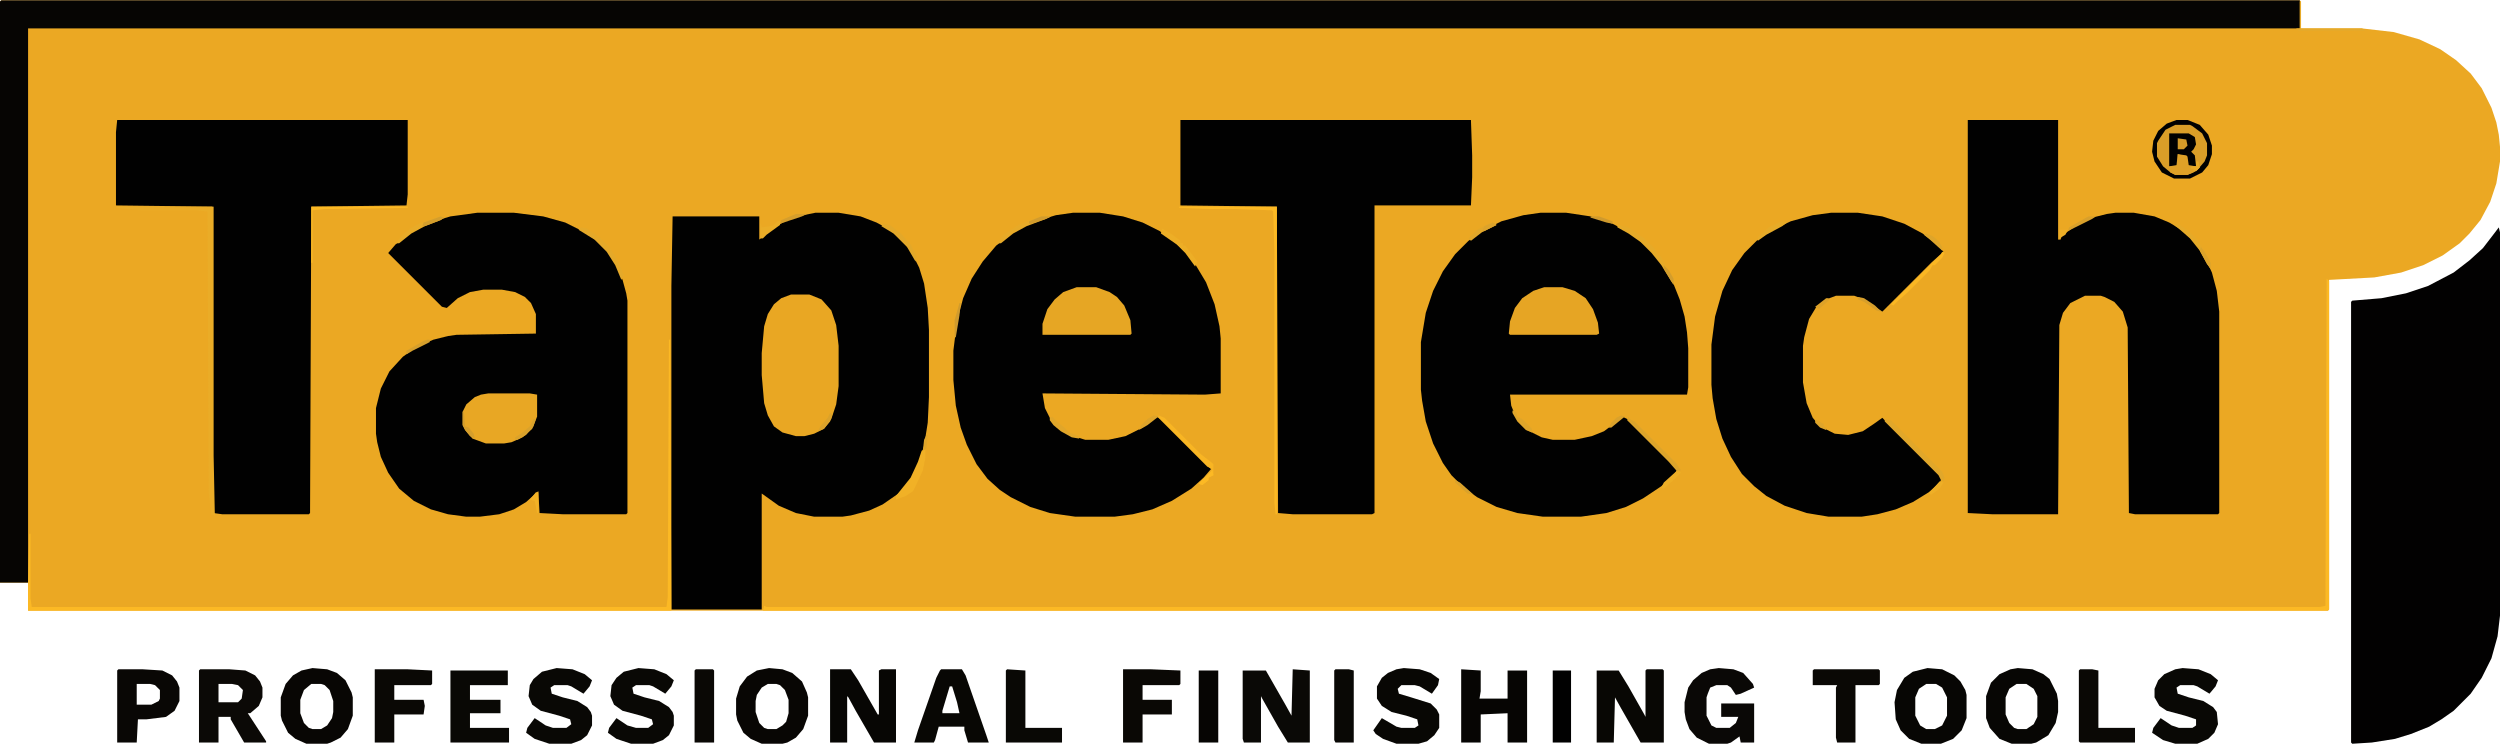
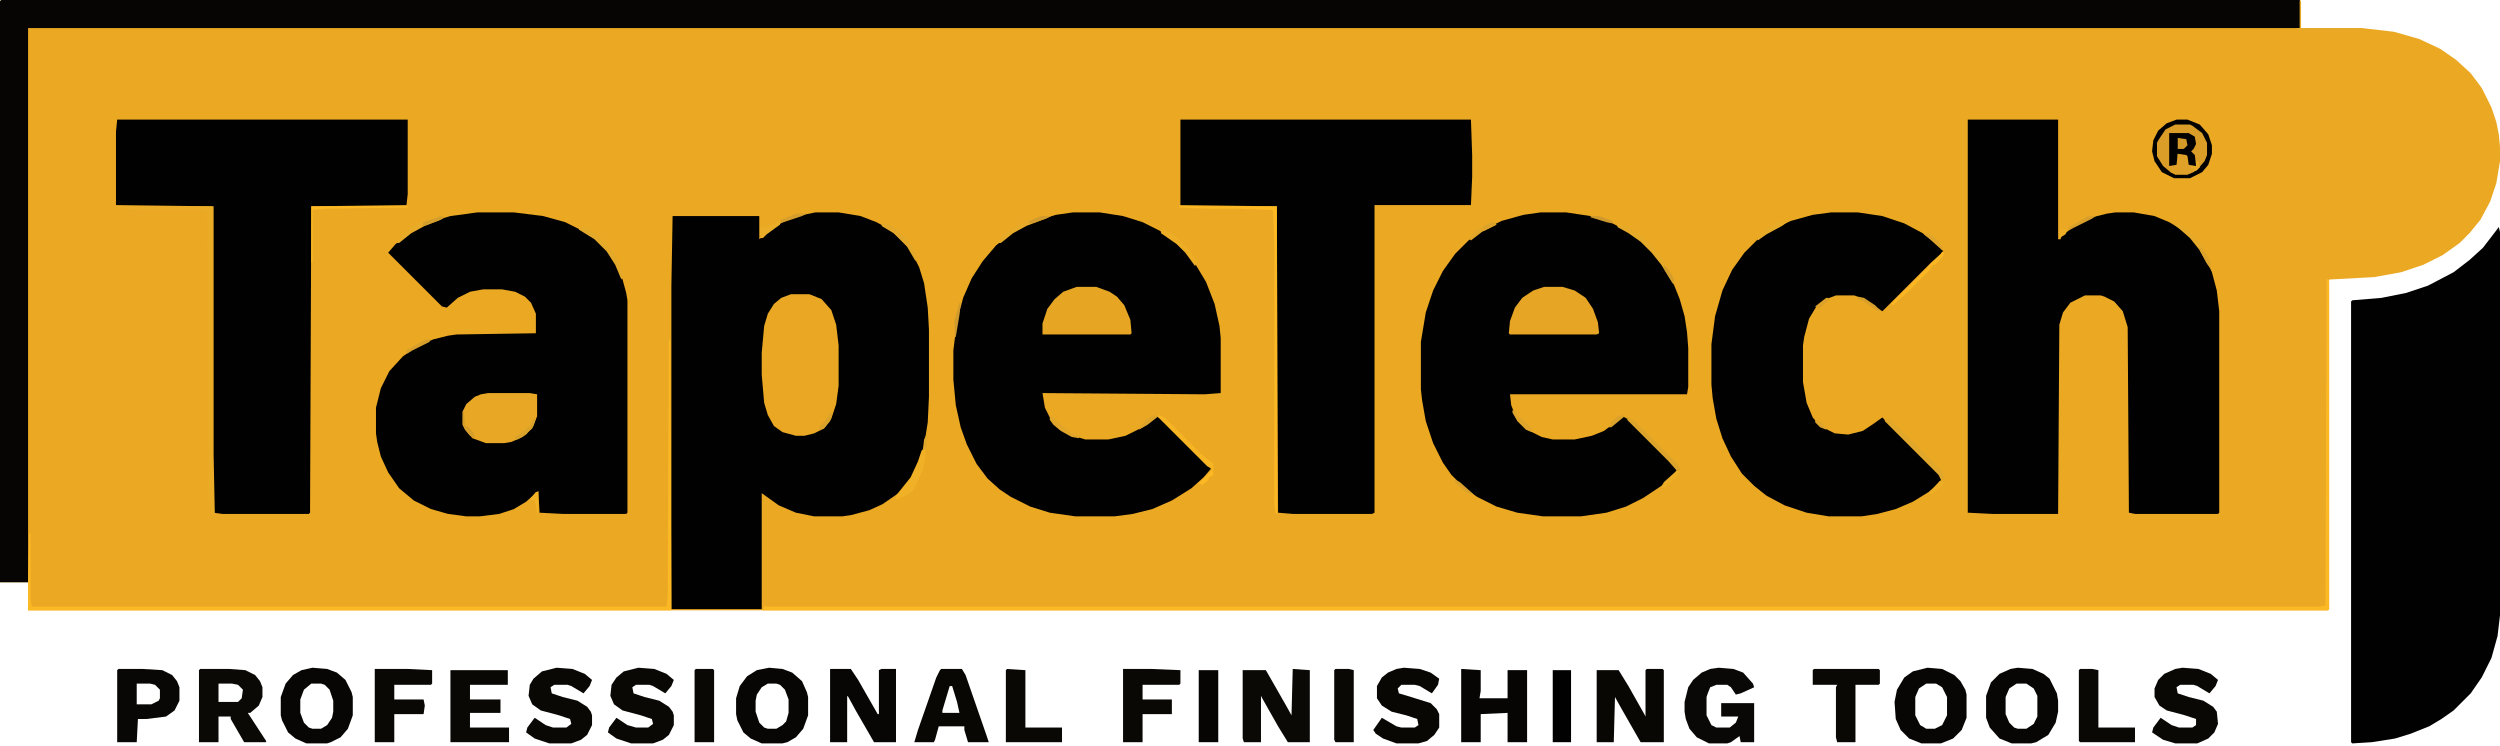
- <svg xmlns="http://www.w3.org/2000/svg" version="1.1" viewBox="0 0 2048 611" width="1296" height="387">
+ <svg xmlns="http://www.w3.org/2000/svg" version="1.1" viewBox="0 0 2048 611" width="2048" height="611" preserveAspectRatio="xMidYMid meet">
  <path transform="translate(1)" d="m0 0h1883l1 1v22h50l26 3 21 6 17 8 13 9 12 11 9 12 8 16 4 12 2 10 1 10v12l-3 18-5 15-8 15-9 11-8 8-14 10-16 8-18 6-22 4-37 2v270l-1 1h-1884v-23h-23v-476z" fill="#EBA823" />
  <path transform="translate(668,174)" d="m0 0h19l18 3 13 5 11 6 10 9 7 8 7 14 4 13 3 20 1 18v55l-1 21-3 19-6 18-6 11-9 10-13 9-11 5-15 4-7 1h-23l-15-3-14-6-14-10v95h-74v-265l1-57h71v19l11-9 10-6 10-4z" fill="#010101" />
  <path transform="translate(1)" d="m0 0h1883v23h-1861v454h-23v-476z" fill="#060503" />
  <path transform="translate(1612,98)" d="m0 0h74v98h2l1-3 11-8 14-7 12-3 7-1h15l17 3 12 5 10 6 10 9 9 13 6 13 4 15 2 17v165l-1 1h-68l-5-1-1-152-4-13-7-8-8-4-3-1h-13l-12 6-6 8-3 10-1 155h-54l-20-1z" fill="#010101" />
  <path transform="translate(2047,186)" d="m0 0 1 4v314l-2 17-5 18-8 16-9 13-14 14-10 7-10 6-15 6-13 4-19 3-16 1-1-1v-361l1-1 24-2 20-4 18-6 21-11 13-10 11-10 10-13z" fill="#020101" />
  <path transform="translate(391,174)" d="m0 0h30l24 3 18 5 16 8 10 7 9 9 7 11 5 12 3 11 1 6v174l-1 1h-52l-19-1-1-18-10 9-10 6-12 4-16 2h-11l-15-2-14-4-14-7-12-10-9-13-6-13-3-12-1-7v-21l4-16 7-14 11-12 11-8 14-6 12-3 7-1 65-1v-16l-4-9-5-5-8-4-11-2h-15l-11 2-10 5-9 8-4-1-44-44 6-7 13-10 15-8 17-5z" fill="#010101" />
  <path transform="translate(879,174)" d="m0 0h22l19 3 16 5 14 7 11 8 10 9 8 10 9 15 7 18 4 18 1 10v45l-13 1-133-1 2 12 5 10 5 6 10 6 13 4h19l14-3 14-7 11-9 4 2 41 41-6 7-10 9-16 10-16 7-16 4-15 2h-32l-21-3-16-5-16-8-9-6-10-9-9-12-8-16-5-14-4-18-2-21v-24l3-24 5-19 7-16 9-14 11-13 14-11 15-8 20-6z" fill="#010101" />
  <path transform="translate(1262,174)" d="m0 0h21l20 3 18 6 15 8 11 9 10 10 7 10 6 10 6 15 4 14 2 13 1 13v32l-1 6h-145l1 9 4 10 9 10 12 6 9 2h18l14-3 10-4 12-9 3-3 4 2 41 41-2 4-11 10-15 10-14 7-16 5-21 3h-31l-21-3-17-5-16-8-11-8-10-10-7-10-8-16-6-18-3-17-1-9v-39l4-24 6-18 8-16 10-14 11-11 13-9 14-7 18-5z" fill="#010101" />
  <path transform="translate(96,98)" d="m0 0h238v61l-1 9-78 1-1 251-1 1h-71l-7-1-1-47v-204l-79-1v-60z" fill="#010101" />
  <path transform="translate(967,98)" d="m0 0h238l1 29v18l-1 23h-79v252l-2 1h-65l-12-1-1-251-79-1z" fill="#010101" />
  <path transform="translate(1500,174)" d="m0 0h22l20 3 18 6 15 8 13 10 4 5-10 9-40 40-15-10-8-3h-15l-8 3-8 6-6 10-4 15-1 7v30l3 17 5 12 6 7 12 6 11 1 12-3 9-6 7-5 49 49-2 4-9 8-13 8-14 6-15 4-13 2h-27l-18-3-18-6-15-8-10-8-10-10-9-14-7-15-5-16-3-17-1-11v-33l3-23 6-21 8-17 10-14 10-10 13-9 15-7 18-5z" fill="#010101" />
  <path transform="translate(648,241)" d="m0 0h15l10 4 8 9 4 12 2 17v33l-2 15-4 12-6 8-8 4-8 2h-7l-11-3-7-5-5-9-3-10-2-23v-18l2-22 3-10 5-8 6-5z" fill="#E9A723" />
  <path transform="translate(1906,228)" d="m0 0 2 2v269l-1 1h-1282l1-4 2 1h1272l5-1z" fill="#FCB924" />
  <path transform="translate(1349,548)" d="m0 0h13l1 1v59h-19l-16-28-5-9-1 37h-14v-59h18l8 13 13 23 1 2v-38z" fill="#080704" />
  <path transform="translate(1059,548)" d="m0 0 14 1v59h-18l-8-13-13-23-1-2v38h-14l-1-3v-56h19l16 28 5 9z" fill="#0A0906" />
  <path transform="translate(680,548)" d="m0 0h17l6 9 16 28h1v-36l2-1h12v60h-18l-15-26-6-11-1-1v38h-14z" fill="#070604" />
  <path transform="translate(1265,235)" d="m0 0h15l10 3 9 6 6 9 4 11 1 9-2 1h-71l-1-1 1-10 4-11 6-8 9-6z" fill="#E6A524" />
  <path transform="translate(882,235)" d="m0 0h16l11 4 6 4 6 7 5 12 1 11-1 1h-72v-9l4-12 6-8 7-6z" fill="#E6A624" />
  <path transform="translate(164,548)" d="m0 0h24l13 1 8 4 4 5 2 5v8l-3 7-7 6h-2l15 23v1h-18l-11-19v-2h-10v21h-16v-59zm15 12v15h16l3-3 1-7-4-4-5-1z" fill="#0B0906" />
  <path transform="translate(1408,547)" d="m0 0 12 1 8 3 8 9 1 3-11 5-4 1-4-6-3-2h-9l-5 2-2 5-1 3v15l4 8 4 2h11l5-4 2-5h-14v-11h27v32h-11l-1-5-7 5-3 1h-15l-10-5-6-7-3-8-1-6v-8l3-12 4-6 7-6 7-3z" fill="#0A0806" />
  <path transform="translate(630,547)" d="m0 0 11 1 8 3 8 7 4 9 1 4v15l-4 11-6 7-7 4-4 1h-17l-9-4-6-5-5-10-1-5v-13l3-10 6-8 8-5zm-1 13-5 3-4 6-1 5v9l3 9 4 4 3 1h7l5-3 3-3 2-7v-11l-3-8-4-4-3-1z" fill="#080604" />
  <path transform="translate(256,547)" d="m0 0 12 1 8 3 7 6 5 10 1 4v15l-4 11-6 7-8 4-3 1h-17l-9-4-6-5-5-10-1-4v-15l4-11 6-7 7-4zm-1 13-6 5-3 8v11l3 8 4 4 3 1h7l5-3 4-6 1-5v-9l-3-9-4-4-3-1z" fill="#080604" />
  <path transform="translate(1653,547)" d="m0 0 12 1 9 4 5 4 6 12 1 6v9l-2 9-6 10-10 6-4 1h-16l-10-4-8-9-3-8v-18l4-11 7-7 9-4zm-1 13-6 4-3 7v14l3 7 4 4 3 1h7l6-4 3-6v-17l-3-6-6-4z" fill="#070604" />
  <path transform="translate(1579,547)" d="m0 0 12 1 10 5 5 5 4 7 1 4v19l-4 10-7 7-10 4h-16l-10-4-7-7-4-9-1-14 2-10 6-10 7-5zm-1 13-6 4-3 7v15l4 8 5 3h7l6-3 4-8v-15l-4-8-5-3z" fill="#070604" />
  <path transform="translate(1197,548)" d="m0 0 16 1v17l-1 6h23v-23h16v59h-16v-24l-22 1v23h-16z" fill="#060503" />
  <path transform="translate(400,322)" d="m0 0h34l6 1v18l-4 10-8 7-9 4-6 1h-15l-11-4-6-7-2-4v-11l3-6 7-6 5-2z" fill="#E8A724" />
  <path transform="translate(1788,547)" d="m0 0 13 1 10 4 6 5-2 5-5 6-10-6-3-1h-11l-3 2 1 5 9 3 12 3 8 5 3 4 1 10-3 7-5 5-9 4h-18l-10-3-9-6 1-4 6-8 9 6 6 2h11l3-2v-5l-9-3-15-4-6-4-4-7v-7l3-7 5-5 9-4z" fill="#090805" />
  <path transform="translate(523,547)" d="m0 0 13 1 10 4 6 5-2 5-5 6-10-6-3-1h-11l-3 2 1 5 9 3 12 3 8 5 3 4 1 3v8l-4 8-5 4-8 3h-18l-12-4-7-5 1-4 6-8 9 6 7 2h10l4-3-1-4-9-3-15-4-7-5-3-7 1-9 4-6 6-5z" fill="#090805" />
  <path transform="translate(456,547)" d="m0 0 13 1 10 4 6 5-2 5-5 6-10-6-3-1h-11l-3 2 1 5 9 3 12 3 8 5 3 4 1 3v8l-4 8-5 4-8 3h-18l-12-4-7-5 1-4 6-8 9 6 6 2h11l4-3-1-4-9-3-15-4-7-5-3-7 1-9 3-5 7-6z" fill="#090805" />
  <path transform="translate(1150,547)" d="m0 0 13 1 9 3 7 5-1 5-5 7-10-6-4-1h-11l-3 3 1 4 10 3 16 5 5 5 2 4v11l-4 6-6 5-7 2h-18l-11-4-6-4-2-3 7-10 12 7 4 1h11l3-2-1-5-9-3-12-3-8-5-4-6v-10l4-7 5-4 7-3z" fill="#080704" />
  <path transform="translate(369,549)" d="m0 0h47v12h-31v12h25v11h-25v12h32v12h-48z" fill="#090805" />
  <path transform="translate(97,548)" d="m0 0h20l16 1 8 4 4 5 2 5v11l-4 8-7 5-16 2h-7l-1 19h-16v-59zm15 12v17h12l6-3 1-2v-7l-4-4-4-1z" fill="#090705" />
  <path transform="translate(771,548)" d="m0 0h17l3 5 17 49 2 6h-17l-3-10v-3h-21l-3 11-1 2h-16l3-10 15-43 3-6zm7 14-6 20v2h14l-2-9-4-13z" fill="#080704" />
  <path transform="translate(1783,98)" d="m0 0h9l10 4 7 8 3 9v7l-3 9-5 6-10 5h-13l-10-5-6-9-2-8 1-9 4-8 7-6z" fill="#DA9E28" />
  <path transform="translate(307,548)" d="m0 0h27l20 1v11l-1 1h-30v12h24l1 5-1 7h-24v23h-16z" fill="#0A0805" />
  <path transform="translate(920,548)" d="m0 0h23l24 1v11l-1 1h-30v12h24v12h-24v23h-16z" fill="#0A0805" />
  <path transform="translate(1486,548)" d="m0 0h53l1 1v11l-1 1h-19v47h-15l-1-4v-41l1-2h-20v-12z" fill="#0A0805" />
  <path transform="translate(548,278)" d="m0 0h1l1 222h-527v-23l1-40h1v53l1 7h520l1-8z" fill="#FCB924" />
  <path transform="translate(1704,548)" d="m0 0h10l5 1v47h30v12h-45l-1-1v-58z" fill="#0A0805" />
  <path transform="translate(825,548)" d="m0 0 15 1v47h30v12h-46v-59z" fill="#090805" />
  <path transform="translate(95,169)" d="m0 0h80v204l1 49-3-1-2-18-1-230-9-1h-46l-20-2z" fill="#EAAC27" />
  <path transform="translate(570,548)" d="m0 0h14l1 1v59h-16v-59z" fill="#0A0805" />
  <path transform="translate(1094,548)" d="m0 0h11l4 1v59h-15l-1-2v-57z" fill="#090805" />
  <path transform="translate(982,549)" d="m0 0h16v59h-16z" fill="#060503" />
  <path transform="translate(1272,549)" d="m0 0h15v59h-15z" fill="#010101" />
  <path transform="translate(966,169)" d="m0 0h80v252h-1l-1-9v-206l-1-33-1-1-29-1h-21l-26-1z" fill="#FCB924" />
  <path transform="translate(1783,98)" d="m0 0h9l10 4 7 8 3 9v7l-3 9-5 6-10 5h-13l-10-5-6-9-2-8 1-9 4-8 7-6zm-1 4-8 4-6 9-1 2v11l5 8 6 5 4 2h10l8-4 6-7 2-5v-10l-4-8-8-6-2-1z" fill="#010101" />
  <path transform="translate(1777,109)" d="m0 0h16l5 3 1 6-2 4-2 2 3 3 1 9h-6l-1-1-1-7-7-2v9l-1 1h-6z" fill="#010101" />
  <path transform="translate(757,368)" d="m0 0h1v7l-2 10-6 13-2 4-6 4-8 3v-3l12-15 6-13 3-9z" fill="#F1B126" />
  <path transform="translate(1544,343)" d="m0 0 5 1 42 42 2 5-1 3-2-1-2-4-44-44z" fill="#E1A72A" />
  <path transform="translate(949,340)" d="m0 0 5 2 30 30 9 7 1 1v9l-4 2v2l-5 4-3-1 10-10 1-2-4-2-40-40z" fill="#F8B523" />
  <path transform="translate(1784,126)" d="m0 0 7 1 1 1 1 7 6 1v-4h2l1 5-5 4-5 2h-10l-4-2-1-5 6-1z" fill="#DFA127" />
  <path transform="translate(1325,184)" d="m0 0 9 2 13 9 9 9 2 5h2l6 11 5 8v5l-2-3-8-13-8-10-9-9-10-7-9-5z" fill="#E6AA28" />
  <path transform="translate(476,186)" d="m0 0 5 1 10 7 8 8 7 11 5 12-2 4-5-12-7-11-10-10-13-8z" fill="#E5A929" />
  <path transform="translate(1334,341)" d="m0 0 1 2 4 2 34 34 4 6-3 1-7-8-34-34z" fill="#DCA42B" />
  <path transform="translate(255,169)" d="m0 0h79v1l-68 1-10 1v43h-1z" fill="#FCB924" />
  <path transform="translate(1884,1)" d="m0 0h1v22h50l3 2h-55l-2-2h3z" fill="#E6AA29" />
  <path transform="translate(952,187)" d="m0 0 7 4 8 6v2h2v2h2l10 13-2 4-8-11-7-7-13-9z" fill="#EDAE26" />
  <path transform="translate(724,183)" d="m0 0 5 1 9 7 8 9 5 10-1 4-7-12-11-11-10-6z" fill="#E3A829" />
  <path transform="translate(853,177)" d="m0 0h8l-4 2-16 6-11 6-10 8h-3l5-7 14-9z" fill="#E7AA28" />
  <path transform="translate(1591,206)" d="m0 0 2 1-2 4-6 6h-2l-2 4-18 18-8 7-4 4-2-1 41-41z" fill="#FAB723" />
  <path transform="translate(1784,183)" d="m0 0 9 6 7 7 6 10 5 9v5l-3-4-6-11-8-10-8-7-5-4z" fill="#E6AA28" />
  <path transform="translate(361,177)" d="m0 0 3 1-3 2-13 5-11 6-10 8h-3l6-7 6-5 7-4z" fill="#E8AB28" />
  <path transform="translate(1463,180)" d="m0 0m-4 1 5 1-4 3-13 7-7 5v-3l9-8z" fill="#E7AB28" />
  <path transform="translate(640,179)" d="m0 0m-1 1m-2 1h2v3l-11 8-3 3h-2v-13l1 4 7-1 3-1z" fill="#EBAD27" />
  <path transform="translate(862,341)" d="m0 0 5 5 5 4 4 4 8 3v2l-6-1-9-5-6-5-3-4v-2z" fill="#E1A629" />
  <path transform="translate(1239,336)" d="m0 0 3 1 1 4 4 2 8 8v3l-5-2-7-7-4-7z" fill="#DFA52A" />
  <path transform="translate(1223,182)" d="m0 0 3 2-12 6-9 7-2-2 7-7 10-5z" fill="#E2A729" />
  <path transform="translate(1375,385)" d="m0 0 2 2-5 5-9 8-2-1 2-4 10-9z" fill="#EDAE26" />
  <path transform="translate(1784,113)" d="m0 0 7 1 1 5-3 3h-5z" fill="#D59B29" />
  <path transform="translate(437,343)" d="m0 0h2l-2 6-6 7-7 4h-2v-2l6-4 6-5z" fill="#DAA22B" />
  <path transform="translate(1578,191)" d="m0 0 5 2 5 4 3 5v3l-10-9-5-4z" fill="#DEA52A" />
  <path transform="translate(786,248)" d="m0 0h1l-1 10-3 18h-1v-14z" fill="#D09B2D" />
  <path transform="translate(1711,177)" d="m0 0h6l-3 2-20 10 1-3 14-8z" fill="#D8A02B" />
  <path transform="translate(652,175)" d="m0 0h9l-4 2-18 6 1-3z" fill="#D59E2C" />
  <path transform="translate(439,403)" d="m0 0h2v17h-1l-2-10-4-1z" fill="#F2B226" />
  <path transform="translate(379,337)" d="m0 0h1l1 12 3 1 4 5 1 4-4-2-4-5-2-4z" fill="#D59E2B" />
  <path transform="translate(945,340)" d="m0 0 4 1-9 7-7 4 2-4 5-5z" fill="#DEA42A" />
  <path transform="translate(680,338)" d="m0 0 2 1-2 6-5 6-5 2 2-4 6-7z" fill="#DBA22A" />
  <path transform="translate(350,278)" d="m0 0h2v2l-14 7-5 3v-3l14-8z" fill="#D69F2C" />
  <path transform="translate(1589,394)" d="m0 0 3 1-3 5-7 5-2-1z" fill="#EEAF27" />
  <path transform="translate(1522,243)" d="m0 0 5 1 9 6 5 5-4-1-10-7-5-2z" fill="#D79F2B" />
  <path transform="translate(1803,202)" d="m0 0 3 4 5 9v5l-3-4-6-11z" fill="#DCA32A" />
  <path transform="translate(993,385)" d="m0 0 1 4-4 2v2l-5 4-3-1z" fill="#FCB924" />
  <path transform="translate(361,177)" d="m0 0 3 1-3 2-13 5h-2l1-3z" fill="#D49E2C" />
  <path transform="translate(1192,393)" d="m0 0 4 2 9 8 2 2-5-1-10-9z" fill="#DAA22B" />
  <path transform="translate(853,177)" d="m0 0h8l-4 2-12 4h-2v-2z" fill="#D19B2D" />
  <path transform="translate(1328,340)" d="m0 0 3 1-11 9h-2l2-4 4-4z" fill="#DBA22B" />
  <path transform="translate(1303,177)" d="m0 0h7l11 4v2l-5-1-13-4z" fill="#CF9A2D" />
  <path transform="translate(1687,188)" d="m0 0h7l-2 4-5 3z" fill="#EEAF26" />
  <path transform="translate(1363,217)" d="m0 0 4 4 4 7v5l-2-3-6-10z" fill="#D39D2C" />
  <path transform="translate(1496,244)" d="m0 0h2v2l-8 7-3-2z" fill="#DEA228" />
  <path transform="translate(1223,182)" d="m0 0 3 2-10 5h-2l2-4z" fill="#DCA32B" />
  <path transform="translate(1487,343)" d="m0 0 7 4v2l2 1v2l-5-2-4-4z" fill="#DFA52A" />
  <path transform="translate(759,356)" d="m0 0h1l-1 11-3 2 1-9z" fill="#E0A529" />
  <path transform="translate(1799,132)" d="m0 0h2l1 5-3 3h-2v-2h-2v-2h4z" fill="#E8AA26" />
</svg>
